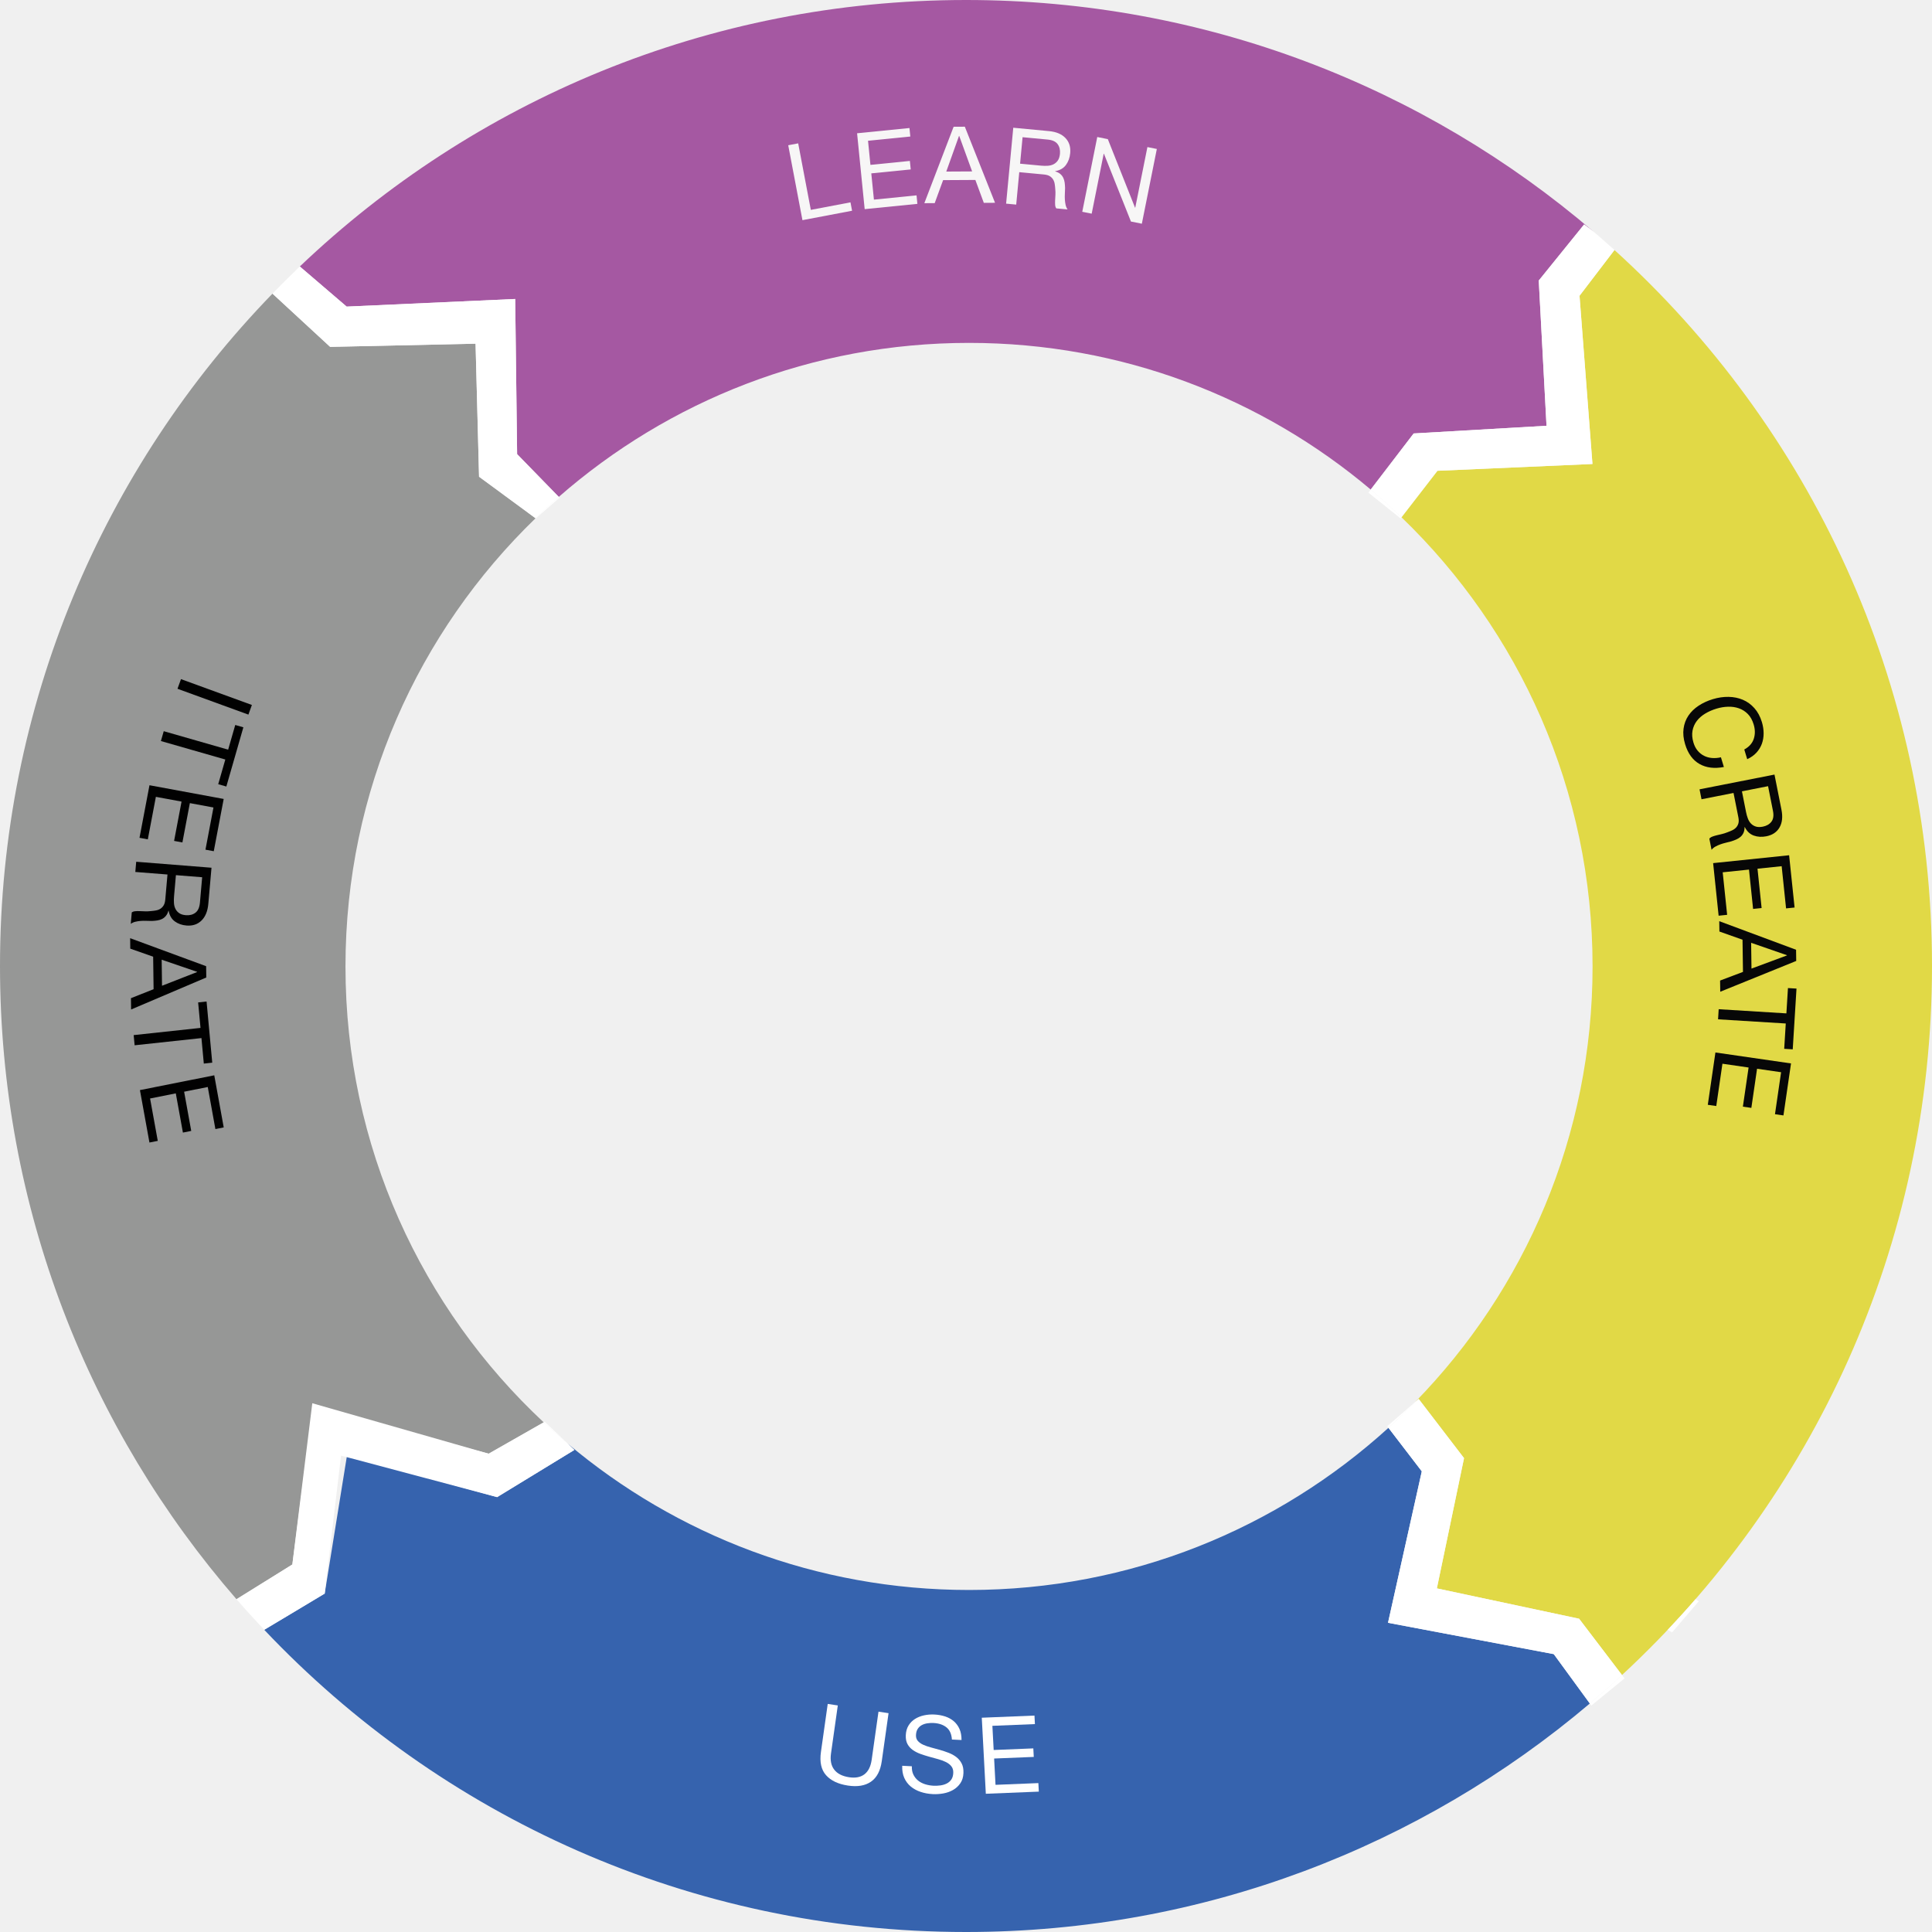
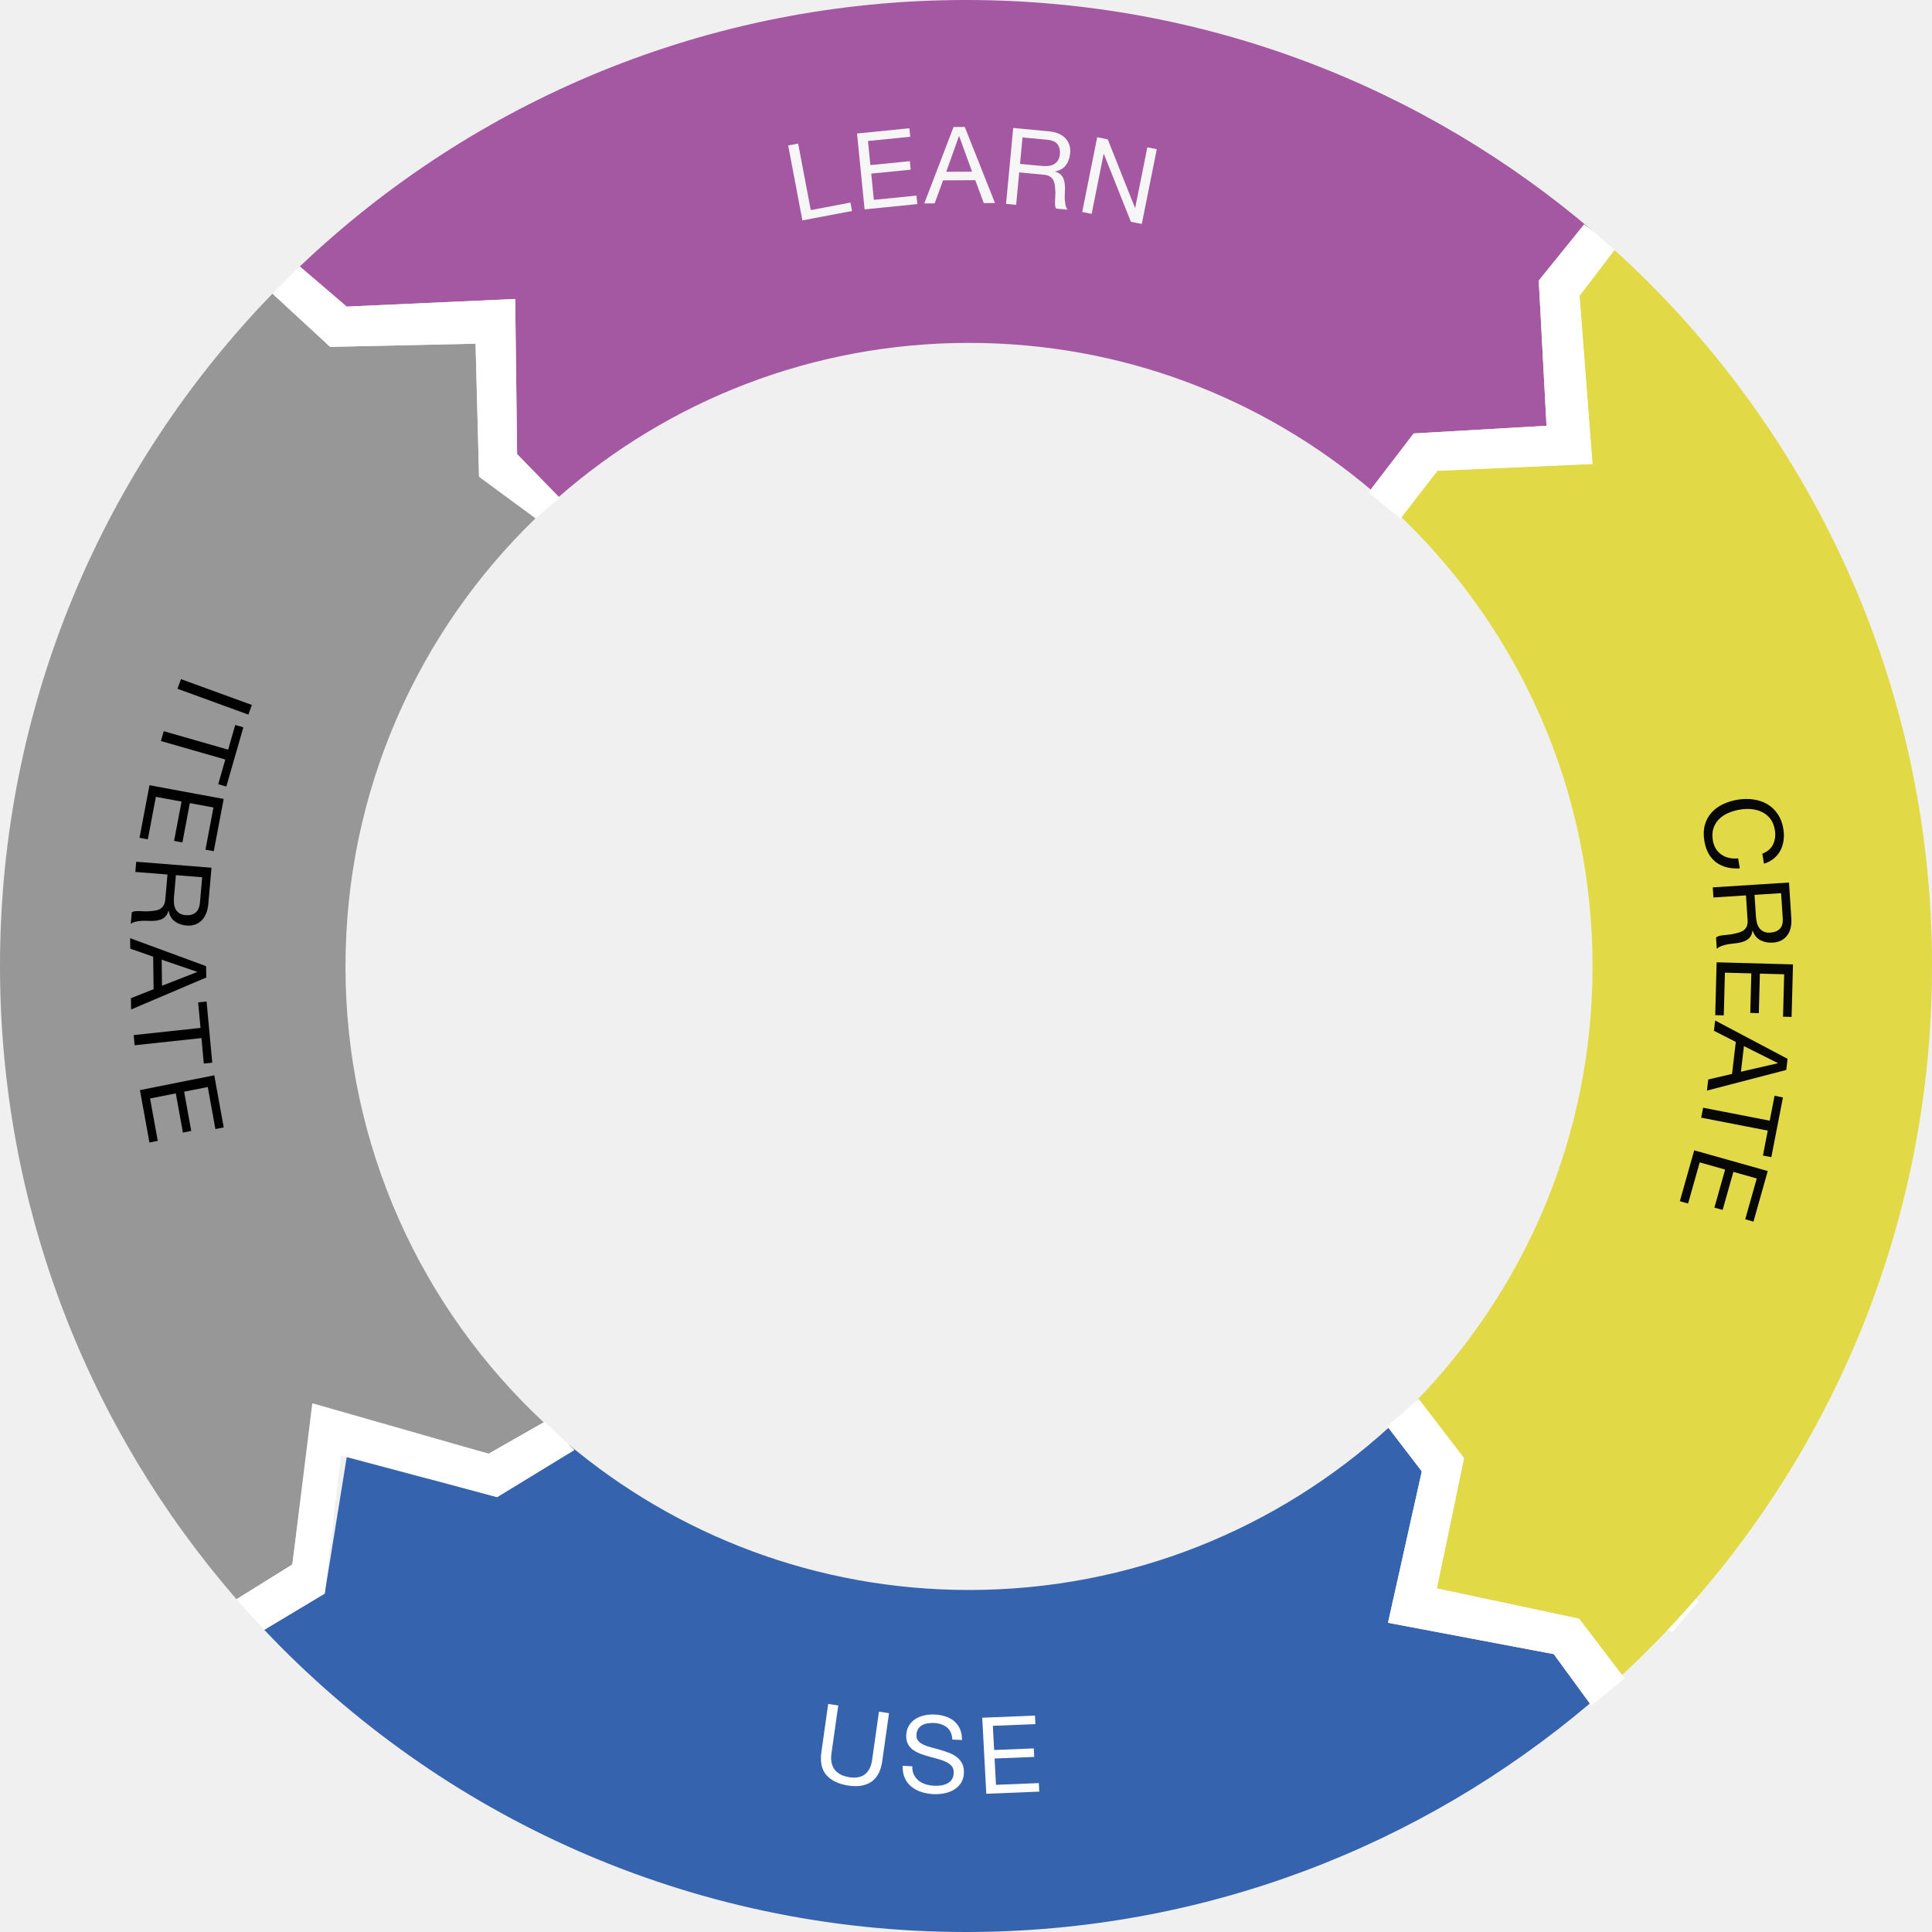
<svg xmlns="http://www.w3.org/2000/svg" version="1.1" id="Layer_1" x="0px" y="0px" width="325.625px" height="325.625px" viewBox="0 0 325.625 325.625" enable-background="new 0 0 325.625 325.625" xml:space="preserve">
  <path fill="none" d="M58.229,162.886c0-29.651,12.285-56.43,32.035-75.537l0.043,0.031l4-3.5l-0.129-0.133  c18.479-16.16,42.668-25.955,69.145-25.955c25.795,0,49.414,9.299,67.703,24.72l-0.396,0.519l5.428,4.35l0.152-0.199  c19.854,19.118,32.207,45.968,32.207,75.705c0,28.583-11.416,54.496-29.93,73.441l-4.68,4.053l0.207,0.271  c-18.666,16.979-43.469,27.328-70.691,27.328c-25.764,0-49.357-9.276-67.637-24.665l-3.879-3.685l-0.17,0.096  C71.084,220.544,58.229,193.218,58.229,162.886z" />
  <path fill="#A558A2" d="M259.348,47.284l1.307,24.478l-22.389,1.294l-7.24,9.456c-18.289-15.421-41.908-24.72-67.703-24.72  c-26.477,0-50.666,9.795-69.145,25.955l-7.021-7.206L86.832,50.39l-28.404,1.286l-7.896-6.763C79.742,17.085,119.283,0,162.812,0  c40.379,0,77.318,14.706,105.771,39.045l-1.592-1.212L259.348,47.284z" />
  <path fill="#969796" d="M80.152,57.926l0.59,22.42l9.521,7.003c-19.75,19.107-32.035,45.886-32.035,75.537  c0,30.332,12.855,57.658,33.408,76.84l-9.271,5.283l-29.671-7.754l-3.421,26.427l-9.414,5.854C15.031,240.958,0,203.641,0,162.812  c0-44.052,17.504-84.011,45.926-113.321l9.719,8.973L80.152,57.926z" />
  <path fill="#E1D946" d="M242.172,267.711l4.58-21.952l-7.641-9.973l-0.625,0.541c18.514-18.945,29.93-44.858,29.93-73.441  c0-29.737-12.354-56.587-32.207-75.705l6.061-7.833l26.127-1.146l-2.178-28.35l5.889-7.712  c32.871,29.789,53.518,72.819,53.518,120.673c0,47.233-20.121,89.761-52.25,119.501l-7.229-9.489L242.172,267.711z" />
  <path fill="#3663AE" d="M58.48,245.333l25.305,6.997l13.021-7.95l-1.121-1.065c18.279,15.389,41.873,24.665,67.637,24.665  c27.223,0,52.025-10.35,70.691-27.328l5.621,7.334l-5.695,25.524l27.939,5.28l6.076,8.322  c-28.369,24.02-65.061,38.513-105.143,38.513c-46.586,0-88.598-19.57-118.275-50.934l10.189-6.104L58.48,245.333z" />
  <path fill="#FFFFFF" d="M90.307,87.38l-0.043-0.031c1.273-1.232,2.578-2.434,3.914-3.602l0.129,0.133L90.307,87.38z" />
  <path fill="#FFFFFF" d="M86.832,50.39l0.324,26.151l7.021,7.206c-1.336,1.168-2.641,2.369-3.914,3.602l-9.521-7.003l-0.59-22.42  l-24.508,0.538l-9.719-8.973c1.508-1.555,3.037-3.085,4.605-4.578l7.896,6.763L86.832,50.39z" />
  <path fill="#FFFFFF" d="M230.629,83.03l0.396-0.519c1.779,1.5,3.51,3.057,5.184,4.669l-0.152,0.199L230.629,83.03z" />
  <path fill="#FFFFFF" d="M268.396,78.201l-26.127,1.146l-6.061,7.833c-1.674-1.612-3.404-3.169-5.184-4.669l7.24-9.456l22.389-1.294  l-1.307-24.478l7.645-9.451l1.592,1.212c1.188,1.017,2.365,2.045,3.523,3.095l-5.889,7.712L268.396,78.201z" />
  <path fill="#FFFFFF" d="M273.807,282.88l-5.6,4.579l-0.252-0.347c1.842-1.561,3.648-3.159,5.42-4.799L273.807,282.88z" />
  <path fill="#FFFFFF" d="M238.486,236.327c-1.449,1.483-2.938,2.929-4.473,4.324l-0.207-0.271L238.486,236.327z" />
  <path fill="#FFFFFF" d="M233.939,273.51l5.695-25.524l-5.621-7.334c1.535-1.396,3.023-2.841,4.473-4.324l0.625-0.541l7.641,9.973  l-4.58,21.952l23.975,5.113l7.229,9.489c-1.771,1.64-3.578,3.238-5.42,4.799l-6.076-8.322L233.939,273.51z" />
  <path fill="#FFFFFF" d="M95.686,243.314c-1.381-1.161-2.73-2.358-4.049-3.589l0.17-0.096L95.686,243.314z" />
  <path fill="#FFFFFF" d="M281.088,274.691l0.73,0.438l4.5-5.25l-0.553-0.344C284.244,271.289,282.682,273.006,281.088,274.691z" />
  <path fill="#FFFFFF" d="M49.273,263.682l3.361-27.176l29.73,8.503l9.271-5.283c1.318,1.23,2.668,2.428,4.049,3.589l1.121,1.065  l-13.021,7.95l-26.305-6.997l-2.754,23.255l-10.189,6.104c-1.594-1.686-3.156-3.402-4.678-5.155L49.273,263.682z" />
  <g>
-     <path fill="#070707" d="M295.587,124.519c0.248-0.756,0.241-1.564-0.02-2.425c-0.223-0.733-0.552-1.32-0.985-1.758   c-0.436-0.439-0.937-0.758-1.505-0.955c-0.569-0.199-1.177-0.287-1.824-0.268c-0.646,0.019-1.293,0.126-1.938,0.319   c-0.701,0.212-1.342,0.492-1.92,0.841c-0.579,0.35-1.05,0.764-1.413,1.242c-0.364,0.479-0.604,1.022-0.72,1.634   c-0.116,0.61-0.062,1.282,0.16,2.017c0.163,0.538,0.396,0.99,0.703,1.355c0.305,0.364,0.661,0.651,1.07,0.86   s0.857,0.332,1.348,0.373c0.488,0.04,0.992,0.002,1.509-0.117l0.495,1.635c-1.602,0.307-2.972,0.138-4.109-0.509   c-1.139-0.646-1.945-1.755-2.422-3.326c-0.288-0.952-0.376-1.832-0.264-2.641c0.111-0.811,0.384-1.536,0.817-2.181   c0.433-0.644,1.005-1.199,1.716-1.67c0.712-0.47,1.516-0.841,2.413-1.11c0.897-0.271,1.778-0.398,2.645-0.383   c0.864,0.015,1.664,0.178,2.398,0.488c0.735,0.311,1.383,0.779,1.942,1.405c0.561,0.626,0.984,1.409,1.27,2.349   c0.193,0.643,0.292,1.276,0.293,1.902c0.001,0.624-0.097,1.211-0.295,1.759c-0.198,0.547-0.502,1.045-0.912,1.494   c-0.41,0.448-0.93,0.817-1.558,1.107l-0.496-1.634C294.806,125.878,295.339,125.275,295.587,124.519z" />
-     <path fill="#070707" d="M300.253,136.475c0.238,1.199,0.129,2.193-0.326,2.985c-0.456,0.791-1.197,1.289-2.224,1.49   c-0.766,0.151-1.473,0.11-2.119-0.123c-0.646-0.232-1.151-0.71-1.516-1.432l-0.035,0.007c0.001,0.378-0.058,0.698-0.178,0.96   c-0.119,0.262-0.28,0.481-0.483,0.663c-0.203,0.18-0.44,0.33-0.71,0.451c-0.271,0.119-0.555,0.228-0.855,0.323   c-0.302,0.084-0.611,0.163-0.927,0.236c-0.316,0.075-0.623,0.166-0.92,0.273c-0.298,0.107-0.576,0.233-0.835,0.375   c-0.26,0.144-0.479,0.324-0.655,0.542l-0.372-1.868c0.106-0.144,0.268-0.259,0.483-0.344c0.217-0.085,0.462-0.161,0.737-0.227   c0.274-0.066,0.569-0.137,0.886-0.211s0.621-0.172,0.916-0.291c0.298-0.107,0.577-0.223,0.842-0.348   c0.263-0.125,0.482-0.284,0.658-0.478s0.302-0.426,0.377-0.697c0.074-0.271,0.071-0.612-0.011-1.023l-0.812-4.09l-5.396,1.062   l-0.332-1.675l12.631-2.486L300.253,136.475z M294.591,137.955c0.129,0.341,0.306,0.627,0.529,0.858   c0.224,0.23,0.496,0.396,0.816,0.497c0.32,0.103,0.711,0.108,1.171,0.019c0.636-0.126,1.12-0.404,1.451-0.836   c0.331-0.431,0.418-1.041,0.262-1.828l-0.825-4.16l-4.405,0.867l0.693,3.49C294.359,137.25,294.462,137.614,294.591,137.955z" />
-     <path fill="#070707" d="M302.465,152.957l-1.436,0.147l-0.743-7.112l-4.071,0.422l0.693,6.63l-1.436,0.148l-0.693-6.63l-4.43,0.459   l0.749,7.166l-1.436,0.148l-0.926-8.862l12.807-1.328L302.465,152.957z" />
-     <path fill="#070707" d="M302.74,161.961l-12.805,5.189l-0.025-1.886l3.856-1.455l-0.076-5.426L289.793,157l-0.025-1.743   l12.946,4.817L302.74,161.961z M295.201,163.25l5.975-2.22l-0.001-0.036l-6.034-2.092L295.201,163.25z" />
-     <path fill="#070707" d="M301.348,166.531l1.439,0.089l-0.634,10.24l-1.438-0.089l0.263-4.269l-11.411-0.704l0.106-1.703   l11.41,0.704L301.348,166.531z" />
-     <path fill="#070707" d="M300.587,187.999l-1.427-0.207l1.03-7.075l-4.05-0.588l-0.962,6.597l-1.428-0.207l0.962-6.597l-4.408-0.639   l-1.039,7.13l-1.428-0.206l1.285-8.82l12.741,1.847L300.587,187.999z" />
+     <path fill="#070707" d="M298.846,142.304c0.343-0.718,0.442-1.52,0.296-2.406c-0.125-0.757-0.375-1.381-0.748-1.873   c-0.374-0.491-0.829-0.871-1.367-1.142c-0.539-0.271-1.13-0.439-1.774-0.504c-0.644-0.064-1.298-0.043-1.962,0.065   c-0.724,0.118-1.396,0.312-2.014,0.584c-0.619,0.27-1.141,0.619-1.562,1.047c-0.423,0.427-0.732,0.935-0.927,1.526   c-0.194,0.589-0.229,1.263-0.104,2.02c0.093,0.557,0.266,1.033,0.521,1.437c0.255,0.4,0.571,0.731,0.949,0.992   c0.378,0.26,0.808,0.442,1.287,0.546s0.983,0.13,1.512,0.08l0.278,1.685c-1.628,0.096-2.965-0.25-4.009-1.04   c-1.044-0.788-1.699-1.992-1.968-3.611c-0.162-0.982-0.135-1.867,0.082-2.654c0.217-0.789,0.582-1.473,1.095-2.055   s1.152-1.059,1.919-1.433s1.612-0.637,2.537-0.787s1.815-0.163,2.671-0.035s1.628,0.393,2.315,0.797   c0.688,0.404,1.269,0.952,1.743,1.647c0.474,0.693,0.791,1.524,0.951,2.493c0.109,0.662,0.124,1.304,0.045,1.924   c-0.081,0.62-0.255,1.188-0.522,1.705c-0.268,0.519-0.635,0.972-1.1,1.364c-0.465,0.391-1.027,0.688-1.688,0.894l-0.278-1.685   C297.894,143.549,298.501,143.022,298.846,142.304z" />
+     <path fill="#070707" d="M301.914,154.766c0.08,1.22-0.157,2.191-0.712,2.917c-0.556,0.727-1.354,1.122-2.398,1.188   c-0.78,0.05-1.475-0.083-2.086-0.397c-0.61-0.315-1.049-0.854-1.315-1.617l-0.036,0.002c-0.048,0.375-0.148,0.685-0.301,0.928   c-0.152,0.245-0.342,0.441-0.566,0.595c-0.225,0.152-0.479,0.271-0.763,0.355c-0.283,0.083-0.58,0.153-0.89,0.209   c-0.311,0.044-0.628,0.082-0.95,0.114c-0.323,0.033-0.64,0.083-0.948,0.151c-0.309,0.067-0.601,0.155-0.877,0.262   c-0.275,0.109-0.516,0.259-0.721,0.452l-0.124-1.9c0.125-0.128,0.3-0.221,0.524-0.277s0.478-0.1,0.76-0.129   c0.28-0.029,0.582-0.062,0.906-0.094c0.323-0.032,0.638-0.09,0.945-0.169c0.31-0.067,0.602-0.146,0.88-0.235   c0.277-0.09,0.516-0.22,0.716-0.389c0.199-0.168,0.354-0.382,0.464-0.641c0.109-0.26,0.15-0.599,0.123-1.017l-0.272-4.161   l-5.487,0.35l-0.111-1.702l12.847-0.819L301.914,154.766z M296.107,155.496c0.084,0.354,0.222,0.661,0.413,0.92   c0.191,0.258,0.439,0.458,0.744,0.6c0.305,0.144,0.69,0.2,1.158,0.169c0.647-0.041,1.164-0.254,1.549-0.639   c0.384-0.385,0.55-0.978,0.498-1.778l-0.277-4.231l-4.48,0.285l0.232,3.551C295.97,154.767,296.024,155.142,296.107,155.496z" />
+     <path fill="#070707" d="M301.961,171.396l-1.442-0.04l0.189-7.147l-4.092-0.112l-0.177,6.664l-1.441-0.04l0.176-6.664l-4.452-0.122   l-0.19,7.202l-1.441-0.039l0.235-8.908l12.87,0.353L301.961,171.396z" />
+     <path fill="#070707" d="M301.063,180.333l-13.369,3.48l0.219-1.874l4.014-0.94l0.63-5.39l-3.684-1.879l0.201-1.731l12.209,6.46   L301.063,180.333z M293.422,180.631l6.213-1.425l0.004-0.035l-5.712-2.858L293.422,180.631z" />
+     <path fill="#070707" d="M299.089,184.685l1.416,0.274l-1.96,10.07l-1.416-0.275l0.816-4.197l-11.223-2.183l0.326-1.675   l11.223,2.183L299.089,184.685z" />
+     <path fill="#070707" d="M295.533,205.894l-1.389-0.391l1.945-6.881l-3.94-1.11l-1.812,6.416l-1.389-0.393l1.812-6.414l-4.287-1.208   l-1.959,6.934l-1.389-0.391l2.423-8.576l12.394,3.49L295.533,205.894z" />
  </g>
  <g>
-     <path fill="#F7F6F6" d="M134.529,24.161l2.129,11.212l6.684-1.269l0.269,1.415l-8.364,1.588L132.85,24.48L134.529,24.161z" />
-     <path fill="#F7F6F6" d="M153.284,21.578l0.144,1.432l-7.128,0.714l0.406,4.065l6.646-0.666l0.144,1.435l-6.646,0.663l0.443,4.425   l7.183-0.719l0.143,1.433l-8.884,0.89l-1.28-12.787L153.284,21.578z" />
-     <path fill="#F7F6F6" d="M162.616,21.355l5.091,12.825l-1.891,0.011l-1.425-3.862l-5.436,0.03l-1.418,3.877l-1.747,0.009   l4.935-12.879L162.616,21.355z M163.845,28.892l-2.175-5.983l-0.036,0.002l-2.146,6.005L163.845,28.892z" />
-     <path fill="#F7F6F6" d="M176.802,22.098c1.219,0.114,2.143,0.504,2.773,1.165c0.631,0.663,0.897,1.513,0.8,2.553   c-0.073,0.776-0.314,1.44-0.722,1.992c-0.407,0.554-1.01,0.899-1.807,1.042l-0.003,0.036c0.362,0.105,0.653,0.254,0.87,0.442   c0.218,0.189,0.384,0.407,0.499,0.653c0.116,0.246,0.193,0.515,0.231,0.808c0.039,0.293,0.062,0.598,0.067,0.911   c-0.005,0.313-0.017,0.631-0.035,0.955c-0.019,0.323-0.019,0.643,0,0.959c0.019,0.314,0.06,0.616,0.122,0.906   c0.063,0.289,0.175,0.549,0.333,0.782l-1.899-0.18c-0.107-0.144-0.171-0.33-0.191-0.561c-0.02-0.23-0.023-0.487-0.008-0.77   c0.014-0.282,0.03-0.585,0.049-0.909c0.019-0.323,0.013-0.643-0.019-0.959c-0.018-0.315-0.05-0.617-0.096-0.903   c-0.045-0.288-0.136-0.543-0.271-0.768c-0.136-0.224-0.322-0.409-0.562-0.559c-0.239-0.149-0.567-0.244-0.985-0.284l-4.158-0.392   l-0.515,5.466l-1.702-0.16l1.206-12.795L176.802,22.098z M176.612,27.938c0.365-0.026,0.688-0.113,0.975-0.262   c0.284-0.146,0.521-0.358,0.711-0.637c0.188-0.277,0.305-0.648,0.35-1.115c0.06-0.646-0.07-1.188-0.39-1.628   c-0.32-0.439-0.881-0.698-1.681-0.773l-4.229-0.399l-0.421,4.463l3.549,0.335C175.87,27.958,176.249,27.964,176.612,27.938z" />
-     <path fill="#F7F6F6" d="M186.717,23.451L191.303,35l0.035,0.007l2.05-10.219l1.588,0.319l-2.526,12.601l-1.836-0.368l-4.555-11.434   l-0.035-0.007l-2.028,10.113l-1.588-0.318l2.527-12.602L186.717,23.451z" />
+     <path fill="#F7F6F6" d="M134.521,24.2l2.128,11.211l6.684-1.268l0.269,1.414l-8.364,1.588l-2.396-12.627L134.521,24.2z" />
+     <path fill="#F7F6F6" d="M153.274,21.615l0.144,1.434l-7.129,0.714l0.407,4.065l6.646-0.666l0.144,1.434l-6.646,0.664l0.442,4.424   l7.183-0.718l0.144,1.432l-8.884,0.89l-1.28-12.787L153.274,21.615z" />
+     <path fill="#F7F6F6" d="M162.605,21.395l5.092,12.824l-1.891,0.011l-1.425-3.862l-5.435,0.029l-1.42,3.878l-1.746,0.01l4.936-12.88   L162.605,21.395z M163.835,28.931l-2.175-5.983l-0.036,0.001l-2.145,6.006L163.835,28.931z" />
+     <path fill="#F7F6F6" d="M176.792,22.136c1.219,0.115,2.143,0.503,2.773,1.165c0.631,0.663,0.896,1.513,0.8,2.553   c-0.073,0.777-0.314,1.441-0.723,1.993c-0.407,0.552-1.01,0.899-1.806,1.042l-0.003,0.035c0.362,0.105,0.653,0.255,0.87,0.443   c0.218,0.189,0.384,0.406,0.499,0.652c0.115,0.247,0.193,0.516,0.231,0.809c0.039,0.293,0.062,0.597,0.067,0.91   c-0.005,0.314-0.018,0.631-0.035,0.955c-0.02,0.323-0.019,0.643,0,0.959c0.018,0.314,0.059,0.617,0.122,0.906   s0.175,0.549,0.333,0.781l-1.898-0.18c-0.108-0.142-0.172-0.33-0.191-0.561c-0.021-0.23-0.024-0.486-0.01-0.77   c0.015-0.28,0.031-0.583,0.05-0.907c0.019-0.323,0.013-0.644-0.019-0.96c-0.018-0.315-0.05-0.616-0.096-0.903   c-0.045-0.288-0.135-0.544-0.271-0.768c-0.136-0.223-0.323-0.409-0.562-0.56c-0.239-0.148-0.567-0.243-0.985-0.282l-4.158-0.392   l-0.515,5.466l-1.702-0.161l1.206-12.795L176.792,22.136z M176.603,27.977c0.364-0.026,0.689-0.113,0.975-0.262   c0.285-0.146,0.521-0.359,0.71-0.639c0.189-0.276,0.306-0.648,0.35-1.114c0.061-0.646-0.069-1.188-0.389-1.628   c-0.32-0.439-0.881-0.697-1.681-0.772l-4.229-0.399l-0.421,4.463l3.548,0.333C175.86,27.996,176.238,28.002,176.603,27.977z" />
+     <path fill="#F7F6F6" d="M186.707,23.49l4.586,11.547l0.036,0.008l2.049-10.219l1.589,0.318l-2.527,12.602l-1.836-0.368   l-4.555-11.433l-0.035-0.007l-2.027,10.112l-1.589-0.318l2.526-12.602L186.707,23.49z" />
  </g>
  <g>
-     <path fill="#010101" d="M41.866,120.442l-11.95-4.354l0.588-1.625l11.95,4.355L41.866,120.442z" />
-     <path fill="#010101" d="M39.649,122.19l1.369,0.393l-2.869,9.98l-1.37-0.393l1.196-4.16l-10.855-3.113l0.478-1.66l10.855,3.113   L39.649,122.19z" />
-     <path fill="#010101" d="M36.03,143.466l-1.401-0.26l1.349-7.109L32,135.36l-1.257,6.629l-1.4-0.26l1.256-6.627l-4.327-0.801   l-1.358,7.164l-1.402-0.26l1.682-8.859l12.508,2.312L36.03,143.466z" />
-     <path fill="#010101" d="M35.112,152.327c-0.108,1.232-0.489,2.17-1.143,2.816c-0.654,0.646-1.495,0.93-2.526,0.848   c-0.771-0.061-1.43-0.293-1.979-0.695c-0.549-0.4-0.896-1.002-1.04-1.803l-0.035-0.004c-0.104,0.369-0.249,0.664-0.437,0.885   c-0.187,0.223-0.4,0.395-0.645,0.516c-0.243,0.119-0.51,0.203-0.8,0.246s-0.591,0.072-0.902,0.084   c-0.311-0.002-0.626-0.008-0.946-0.021c-0.321-0.014-0.638-0.008-0.95,0.016c-0.313,0.023-0.612,0.07-0.898,0.139   s-0.544,0.186-0.772,0.35l0.168-1.92c0.141-0.109,0.326-0.178,0.555-0.201s0.483-0.033,0.763-0.021   c0.279,0.01,0.579,0.021,0.901,0.035c0.32,0.012,0.638,0.002,0.95-0.035c0.312-0.023,0.611-0.059,0.896-0.111   c0.284-0.049,0.537-0.145,0.759-0.285c0.221-0.141,0.405-0.332,0.552-0.576s0.238-0.576,0.275-0.998l0.369-4.201l-5.421-0.428   l0.151-1.721l12.69,1.008L35.112,152.327z M29.322,152.231c0.027,0.369,0.114,0.693,0.263,0.979s0.36,0.521,0.636,0.707   c0.276,0.186,0.646,0.297,1.107,0.334c0.64,0.051,1.177-0.09,1.611-0.42c0.435-0.328,0.688-0.898,0.759-1.707l0.375-4.271   l-4.424-0.352l-0.316,3.584C29.298,151.483,29.294,151.866,29.322,152.231z" />
-     <path fill="#010101" d="M34.767,164.751l-12.671,5.391l-0.026-1.906l3.817-1.514l-0.074-5.48l-3.855-1.354l-0.023-1.762   l12.808,4.719L34.767,164.751z M27.307,166.142l5.912-2.312v-0.037l-5.971-2.043L27.307,166.142z" />
-     <path fill="#010101" d="M33.395,168.95l1.421-0.152l0.956,10.307l-1.421,0.154l-0.398-4.297l-11.263,1.213l-0.16-1.715   l11.264-1.213L33.395,168.95z" />
-     <path fill="#010101" d="M37.707,190.017l-1.404,0.281l-1.286-7.092l-3.984,0.795l1.199,6.607l-1.403,0.281l-1.2-6.609l-4.334,0.863   l1.297,7.143l-1.404,0.279l-1.604-8.836l12.529-2.494L37.707,190.017z" />
+     <path fill="#010101" d="M41.864,120.442l-11.949-4.354l0.587-1.625l11.95,4.354L41.864,120.442z" />
+     <path fill="#010101" d="M39.647,122.19l1.37,0.393l-2.869,9.979l-1.37-0.393l1.196-4.159l-10.854-3.114l0.477-1.66l10.855,3.114   L39.647,122.19z" />
+     <path fill="#010101" d="M36.029,143.465l-1.401-0.258l1.348-7.112l-3.977-0.735l-1.256,6.628l-1.402-0.26l1.258-6.627l-4.328-0.801   l-1.357,7.165l-1.402-0.26l1.681-8.86l12.509,2.312L36.029,143.465z" />
+     <path fill="#010101" d="M35.112,152.328c-0.108,1.23-0.488,2.17-1.142,2.816c-0.654,0.646-1.496,0.93-2.527,0.848   c-0.771-0.061-1.43-0.293-1.979-0.695c-0.549-0.4-0.895-1.004-1.04-1.805l-0.035-0.002c-0.104,0.369-0.249,0.664-0.436,0.885   c-0.188,0.223-0.401,0.395-0.645,0.516c-0.244,0.119-0.51,0.201-0.8,0.246c-0.291,0.043-0.592,0.07-0.903,0.082   c-0.311,0-0.626-0.006-0.946-0.02c-0.321-0.014-0.638-0.008-0.949,0.016c-0.313,0.025-0.612,0.07-0.898,0.139   c-0.287,0.068-0.544,0.186-0.773,0.35l0.168-1.92c0.141-0.109,0.326-0.178,0.555-0.201c0.229-0.025,0.482-0.033,0.763-0.021   c0.28,0.01,0.58,0.021,0.901,0.035c0.32,0.012,0.638,0.002,0.951-0.035c0.312-0.023,0.611-0.061,0.896-0.111   c0.284-0.049,0.538-0.145,0.759-0.285s0.404-0.332,0.552-0.576c0.146-0.244,0.238-0.576,0.276-0.998l0.368-4.201l-5.421-0.43   l0.152-1.719l12.688,1.006L35.112,152.328z M29.322,152.234c0.027,0.367,0.115,0.691,0.264,0.977   c0.147,0.285,0.359,0.521,0.635,0.707c0.276,0.186,0.646,0.297,1.107,0.334c0.64,0.051,1.177-0.09,1.612-0.42   c0.434-0.33,0.688-0.898,0.758-1.707l0.376-4.271l-4.425-0.352l-0.316,3.584C29.298,151.484,29.295,151.867,29.322,152.234z" />
+     <path fill="#010101" d="M34.767,164.75l-12.671,5.391l-0.026-1.906l3.817-1.514l-0.073-5.48l-3.855-1.354l-0.024-1.762   l12.808,4.719L34.767,164.75z M27.308,166.141l5.912-2.314l-0.001-0.035l-5.971-2.043L27.308,166.141z" />
+     <path fill="#010101" d="M33.396,168.949l1.421-0.152l0.956,10.309l-1.422,0.152l-0.398-4.297l-11.263,1.213l-0.159-1.715   l11.263-1.213L33.396,168.949z" />
+     <path fill="#010101" d="M37.707,190.016l-1.404,0.281l-1.286-7.09L31.032,184l1.199,6.609l-1.403,0.279l-1.199-6.609l-4.335,0.863   l1.297,7.143l-1.404,0.281l-1.604-8.836l12.529-2.496L37.707,190.016z" />
  </g>
  <g>
-     <path fill="#FFFFFF" d="M146.794,300.293c-0.984,0.679-2.279,0.896-3.887,0.651c-1.644-0.25-2.871-0.832-3.685-1.749   c-0.813-0.916-1.1-2.22-0.86-3.913l1.146-8.098l1.697,0.258l-1.146,8.098c-0.161,1.137,0.021,2.045,0.545,2.723   c0.524,0.679,1.357,1.104,2.501,1.278c1.083,0.165,1.949-0.003,2.598-0.502c0.648-0.5,1.054-1.318,1.214-2.455l1.146-8.097   l1.697,0.258l-1.146,8.098C148.385,298.465,147.777,299.614,146.794,300.293z" />
-     <path fill="#FFFFFF" d="M159.516,291.131c-0.554-0.441-1.275-0.685-2.165-0.731c-0.36-0.019-0.716,0-1.067,0.054   c-0.351,0.055-0.665,0.158-0.942,0.312c-0.276,0.152-0.502,0.366-0.675,0.638c-0.174,0.273-0.269,0.619-0.285,1.038   c-0.016,0.395,0.089,0.72,0.313,0.978c0.225,0.257,0.529,0.475,0.913,0.649s0.821,0.325,1.31,0.454   c0.488,0.126,0.985,0.263,1.491,0.408s1.002,0.312,1.489,0.499c0.485,0.187,0.918,0.428,1.298,0.723   c0.379,0.295,0.679,0.658,0.896,1.09c0.218,0.429,0.314,0.962,0.289,1.597c-0.026,0.681-0.203,1.256-0.528,1.725   c-0.326,0.469-0.735,0.844-1.228,1.124c-0.492,0.279-1.039,0.474-1.639,0.581c-0.601,0.106-1.195,0.145-1.784,0.114   c-0.721-0.037-1.398-0.161-2.034-0.373s-1.189-0.514-1.661-0.903c-0.473-0.39-0.839-0.876-1.099-1.459   c-0.26-0.582-0.374-1.263-0.344-2.04l1.622,0.083c-0.021,0.538,0.065,1.008,0.26,1.406c0.195,0.399,0.459,0.734,0.792,1.003   c0.332,0.269,0.724,0.475,1.176,0.617c0.452,0.144,0.918,0.227,1.398,0.252c0.385,0.02,0.773,0.005,1.167-0.048   c0.394-0.052,0.749-0.156,1.068-0.314c0.319-0.156,0.581-0.381,0.786-0.67c0.203-0.289,0.314-0.666,0.333-1.133   c0.018-0.442-0.085-0.807-0.309-1.094s-0.527-0.527-0.91-0.722c-0.385-0.193-0.82-0.356-1.309-0.489s-0.985-0.27-1.491-0.409   c-0.507-0.14-1.003-0.298-1.489-0.472c-0.487-0.175-0.921-0.395-1.301-0.66c-0.382-0.266-0.682-0.599-0.9-1   c-0.219-0.399-0.316-0.894-0.293-1.479c0.025-0.646,0.18-1.197,0.463-1.657c0.282-0.459,0.649-0.83,1.101-1.112   c0.45-0.281,0.958-0.482,1.522-0.604c0.564-0.12,1.142-0.166,1.729-0.136c0.661,0.034,1.271,0.144,1.829,0.327   c0.559,0.186,1.045,0.455,1.458,0.812c0.413,0.358,0.732,0.796,0.959,1.317c0.226,0.521,0.337,1.135,0.334,1.841l-1.622-0.082   C160.377,292.257,160.07,291.573,159.516,291.131z" />
-     <path fill="#FFFFFF" d="M174.353,289.148l0.075,1.436l-7.168,0.292l0.217,4.074l6.682-0.271l0.076,1.437l-6.682,0.271l0.235,4.434   l7.222-0.294l0.076,1.438l-8.933,0.361l-0.681-12.816L174.353,289.148z" />
+     <path fill="#FFFFFF" d="M146.873,300.295c-0.984,0.679-2.279,0.895-3.888,0.651c-1.644-0.251-2.87-0.833-3.685-1.75   c-0.812-0.915-1.1-2.219-0.859-3.913l1.145-8.098l1.697,0.259l-1.146,8.097c-0.161,1.137,0.021,2.045,0.546,2.724   c0.523,0.678,1.357,1.104,2.5,1.278c1.084,0.165,1.949-0.004,2.598-0.503c0.648-0.5,1.054-1.318,1.215-2.455l1.145-8.097   l1.697,0.258l-1.145,8.098C148.463,298.466,147.855,299.616,146.873,300.295z" />
+     <path fill="#FFFFFF" d="M159.594,291.132c-0.553-0.441-1.275-0.685-2.164-0.731c-0.361-0.019-0.717,0.001-1.068,0.054   c-0.351,0.055-0.664,0.158-0.941,0.312c-0.277,0.154-0.502,0.367-0.676,0.639c-0.174,0.273-0.269,0.618-0.285,1.038   c-0.016,0.395,0.09,0.721,0.314,0.978s0.529,0.475,0.912,0.648c0.385,0.176,0.821,0.327,1.311,0.455   c0.488,0.126,0.984,0.263,1.49,0.408s1.002,0.312,1.489,0.499c0.485,0.187,0.919,0.428,1.298,0.723s0.679,0.658,0.896,1.09   c0.217,0.43,0.314,0.962,0.289,1.596c-0.027,0.682-0.203,1.257-0.529,1.726c-0.325,0.469-0.734,0.843-1.227,1.124   c-0.493,0.28-1.039,0.474-1.64,0.581c-0.601,0.106-1.194,0.146-1.784,0.114c-0.721-0.037-1.398-0.161-2.034-0.373   s-1.188-0.514-1.661-0.903s-0.838-0.876-1.098-1.459c-0.26-0.582-0.375-1.263-0.344-2.04l1.621,0.084   c-0.021,0.537,0.066,1.007,0.261,1.405c0.194,0.4,0.458,0.734,0.791,1.003c0.332,0.27,0.725,0.475,1.177,0.617   c0.451,0.145,0.918,0.227,1.398,0.252c0.384,0.02,0.773,0.005,1.166-0.048c0.395-0.052,0.75-0.155,1.068-0.314   c0.32-0.156,0.582-0.38,0.786-0.669c0.204-0.29,0.315-0.667,0.333-1.134c0.018-0.442-0.085-0.808-0.309-1.094   c-0.223-0.287-0.527-0.527-0.91-0.722c-0.385-0.193-0.82-0.356-1.309-0.489s-0.984-0.269-1.491-0.409   c-0.507-0.14-1.003-0.298-1.489-0.471c-0.486-0.176-0.92-0.396-1.301-0.661s-0.682-0.598-0.898-0.999   c-0.221-0.4-0.318-0.895-0.295-1.48c0.025-0.646,0.18-1.197,0.463-1.657c0.283-0.458,0.65-0.829,1.102-1.112   c0.449-0.281,0.957-0.483,1.521-0.604s1.142-0.166,1.73-0.136c0.66,0.033,1.27,0.144,1.828,0.327   c0.559,0.186,1.045,0.455,1.459,0.812c0.412,0.358,0.732,0.796,0.959,1.317c0.226,0.521,0.336,1.135,0.333,1.841l-1.622-0.082   C160.456,292.258,160.148,291.575,159.594,291.132z" />
+     <path fill="#FFFFFF" d="M174.432,289.149l0.076,1.436l-7.17,0.292l0.217,4.074l6.682-0.271l0.076,1.436l-6.682,0.271l0.236,4.434   l7.221-0.294l0.076,1.437l-8.933,0.362l-0.68-12.816L174.432,289.149z" />
  </g>
</svg>
